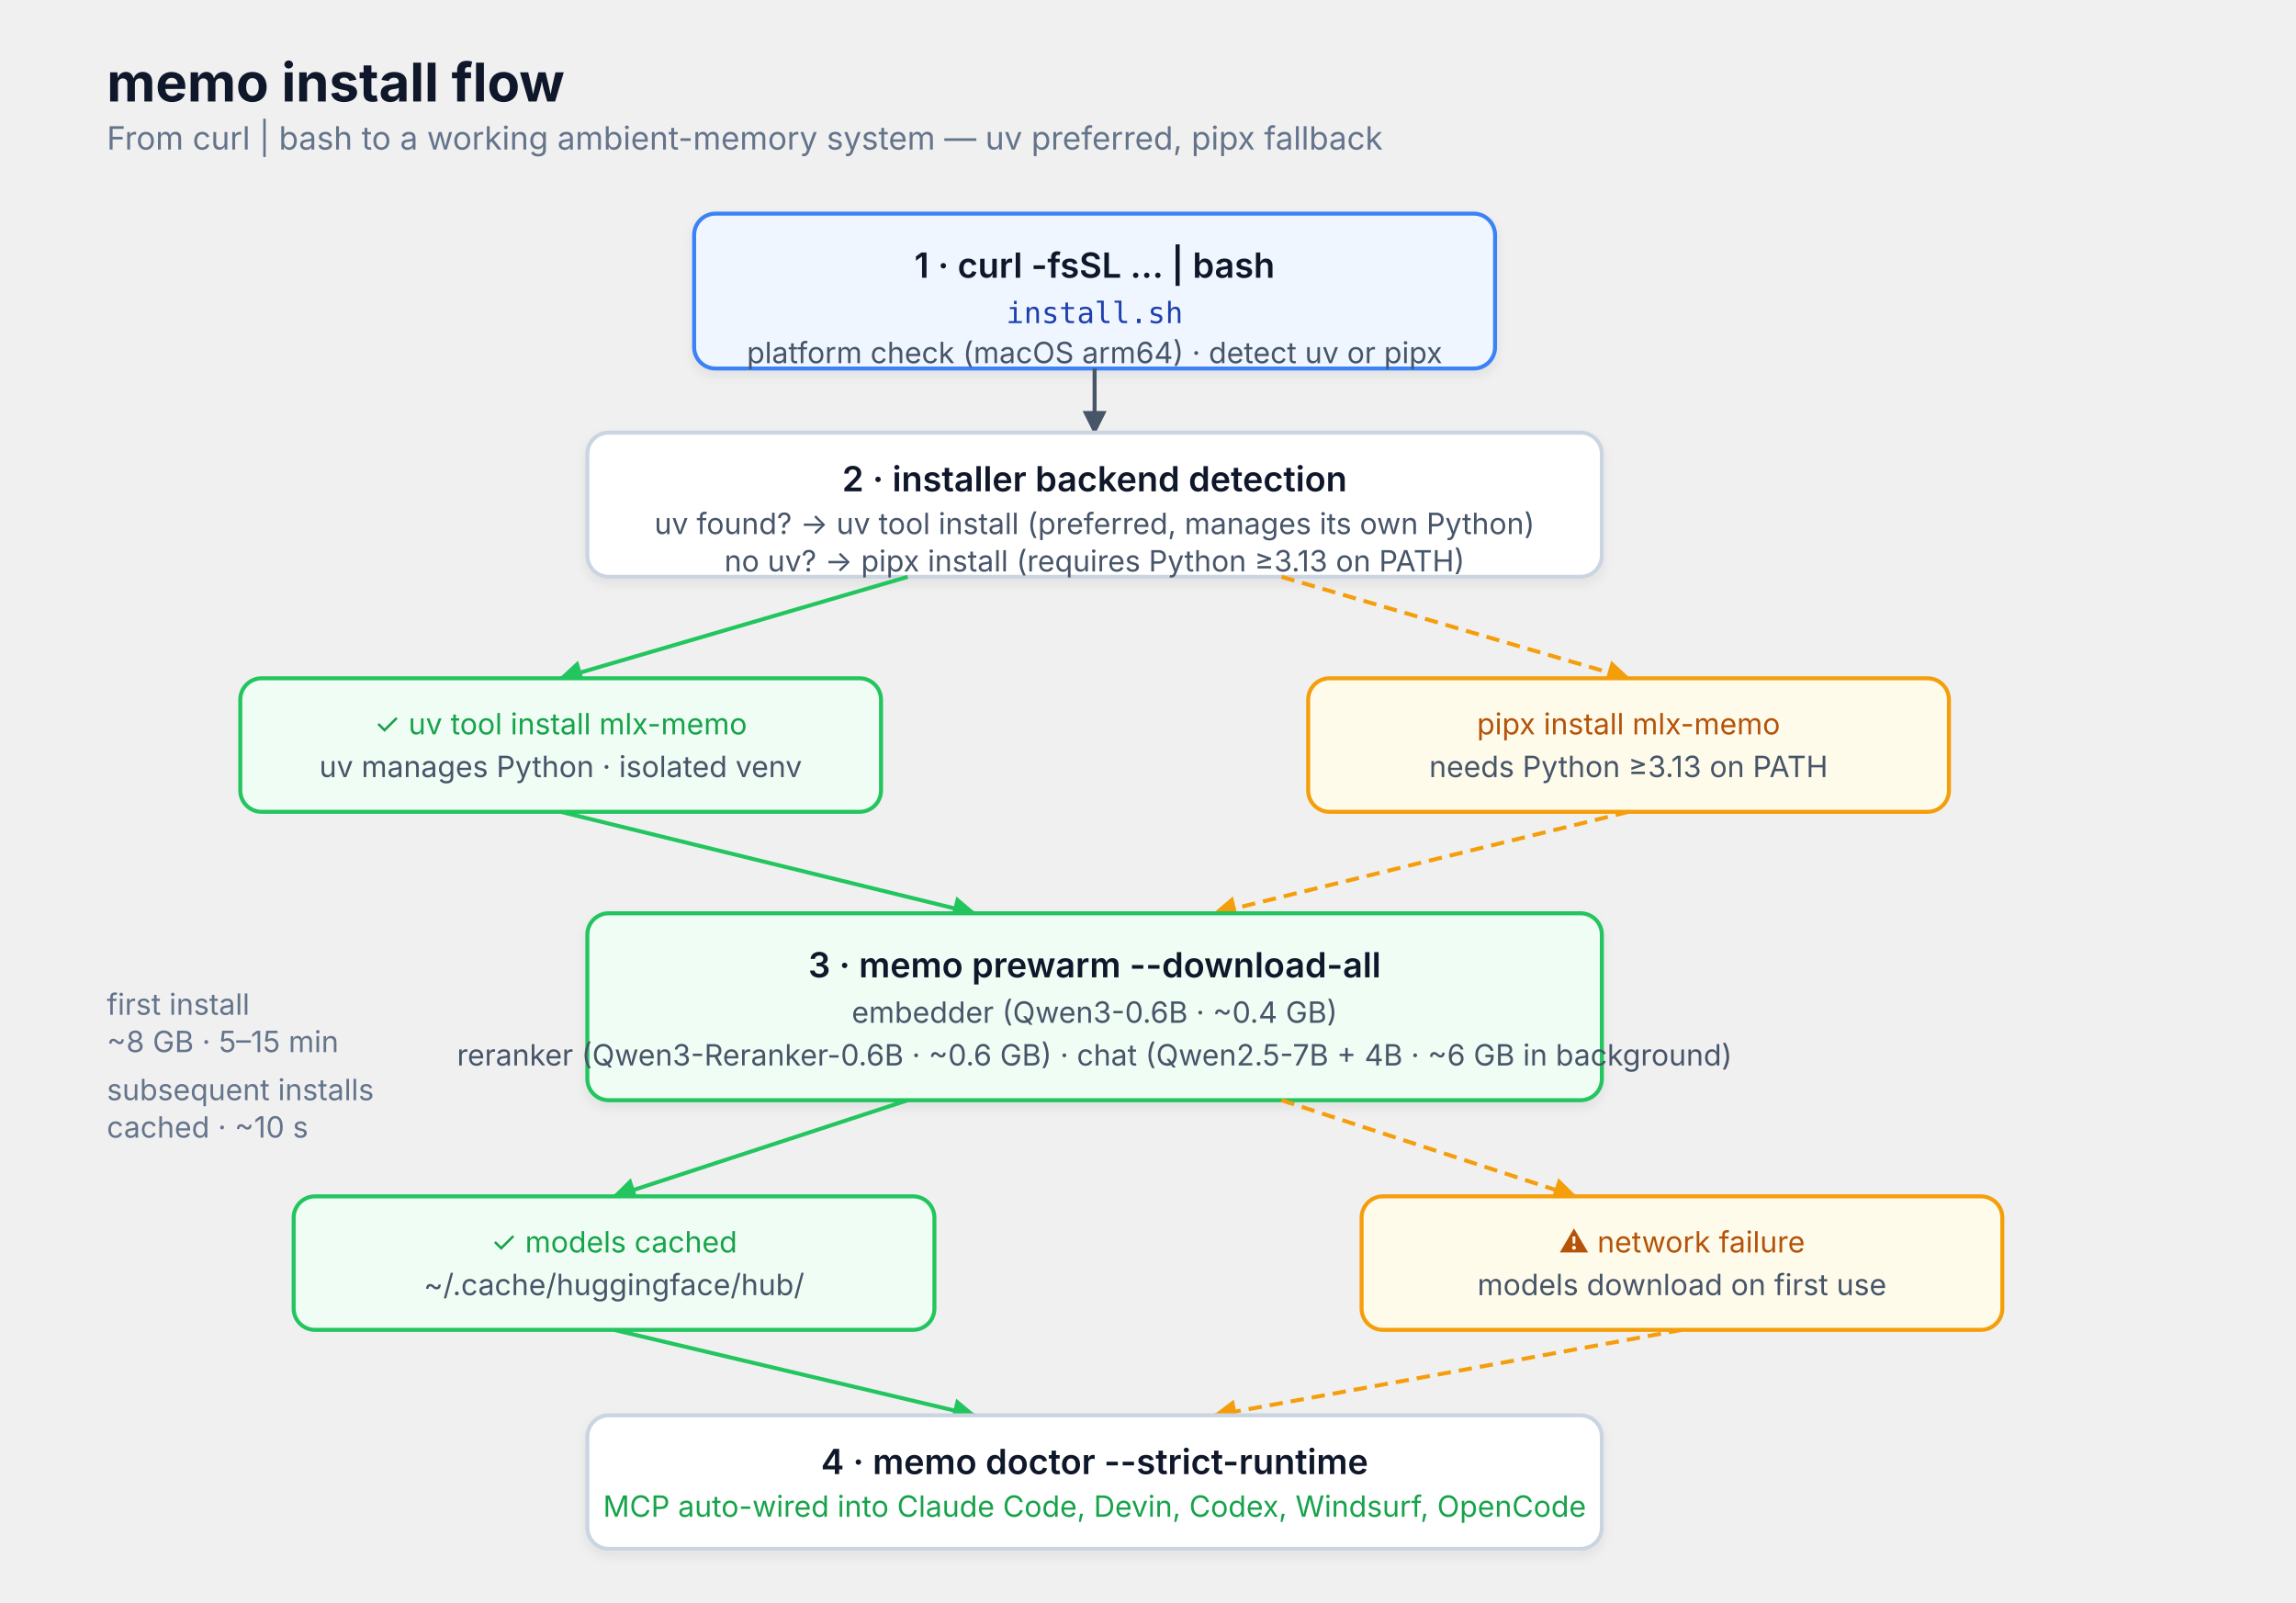
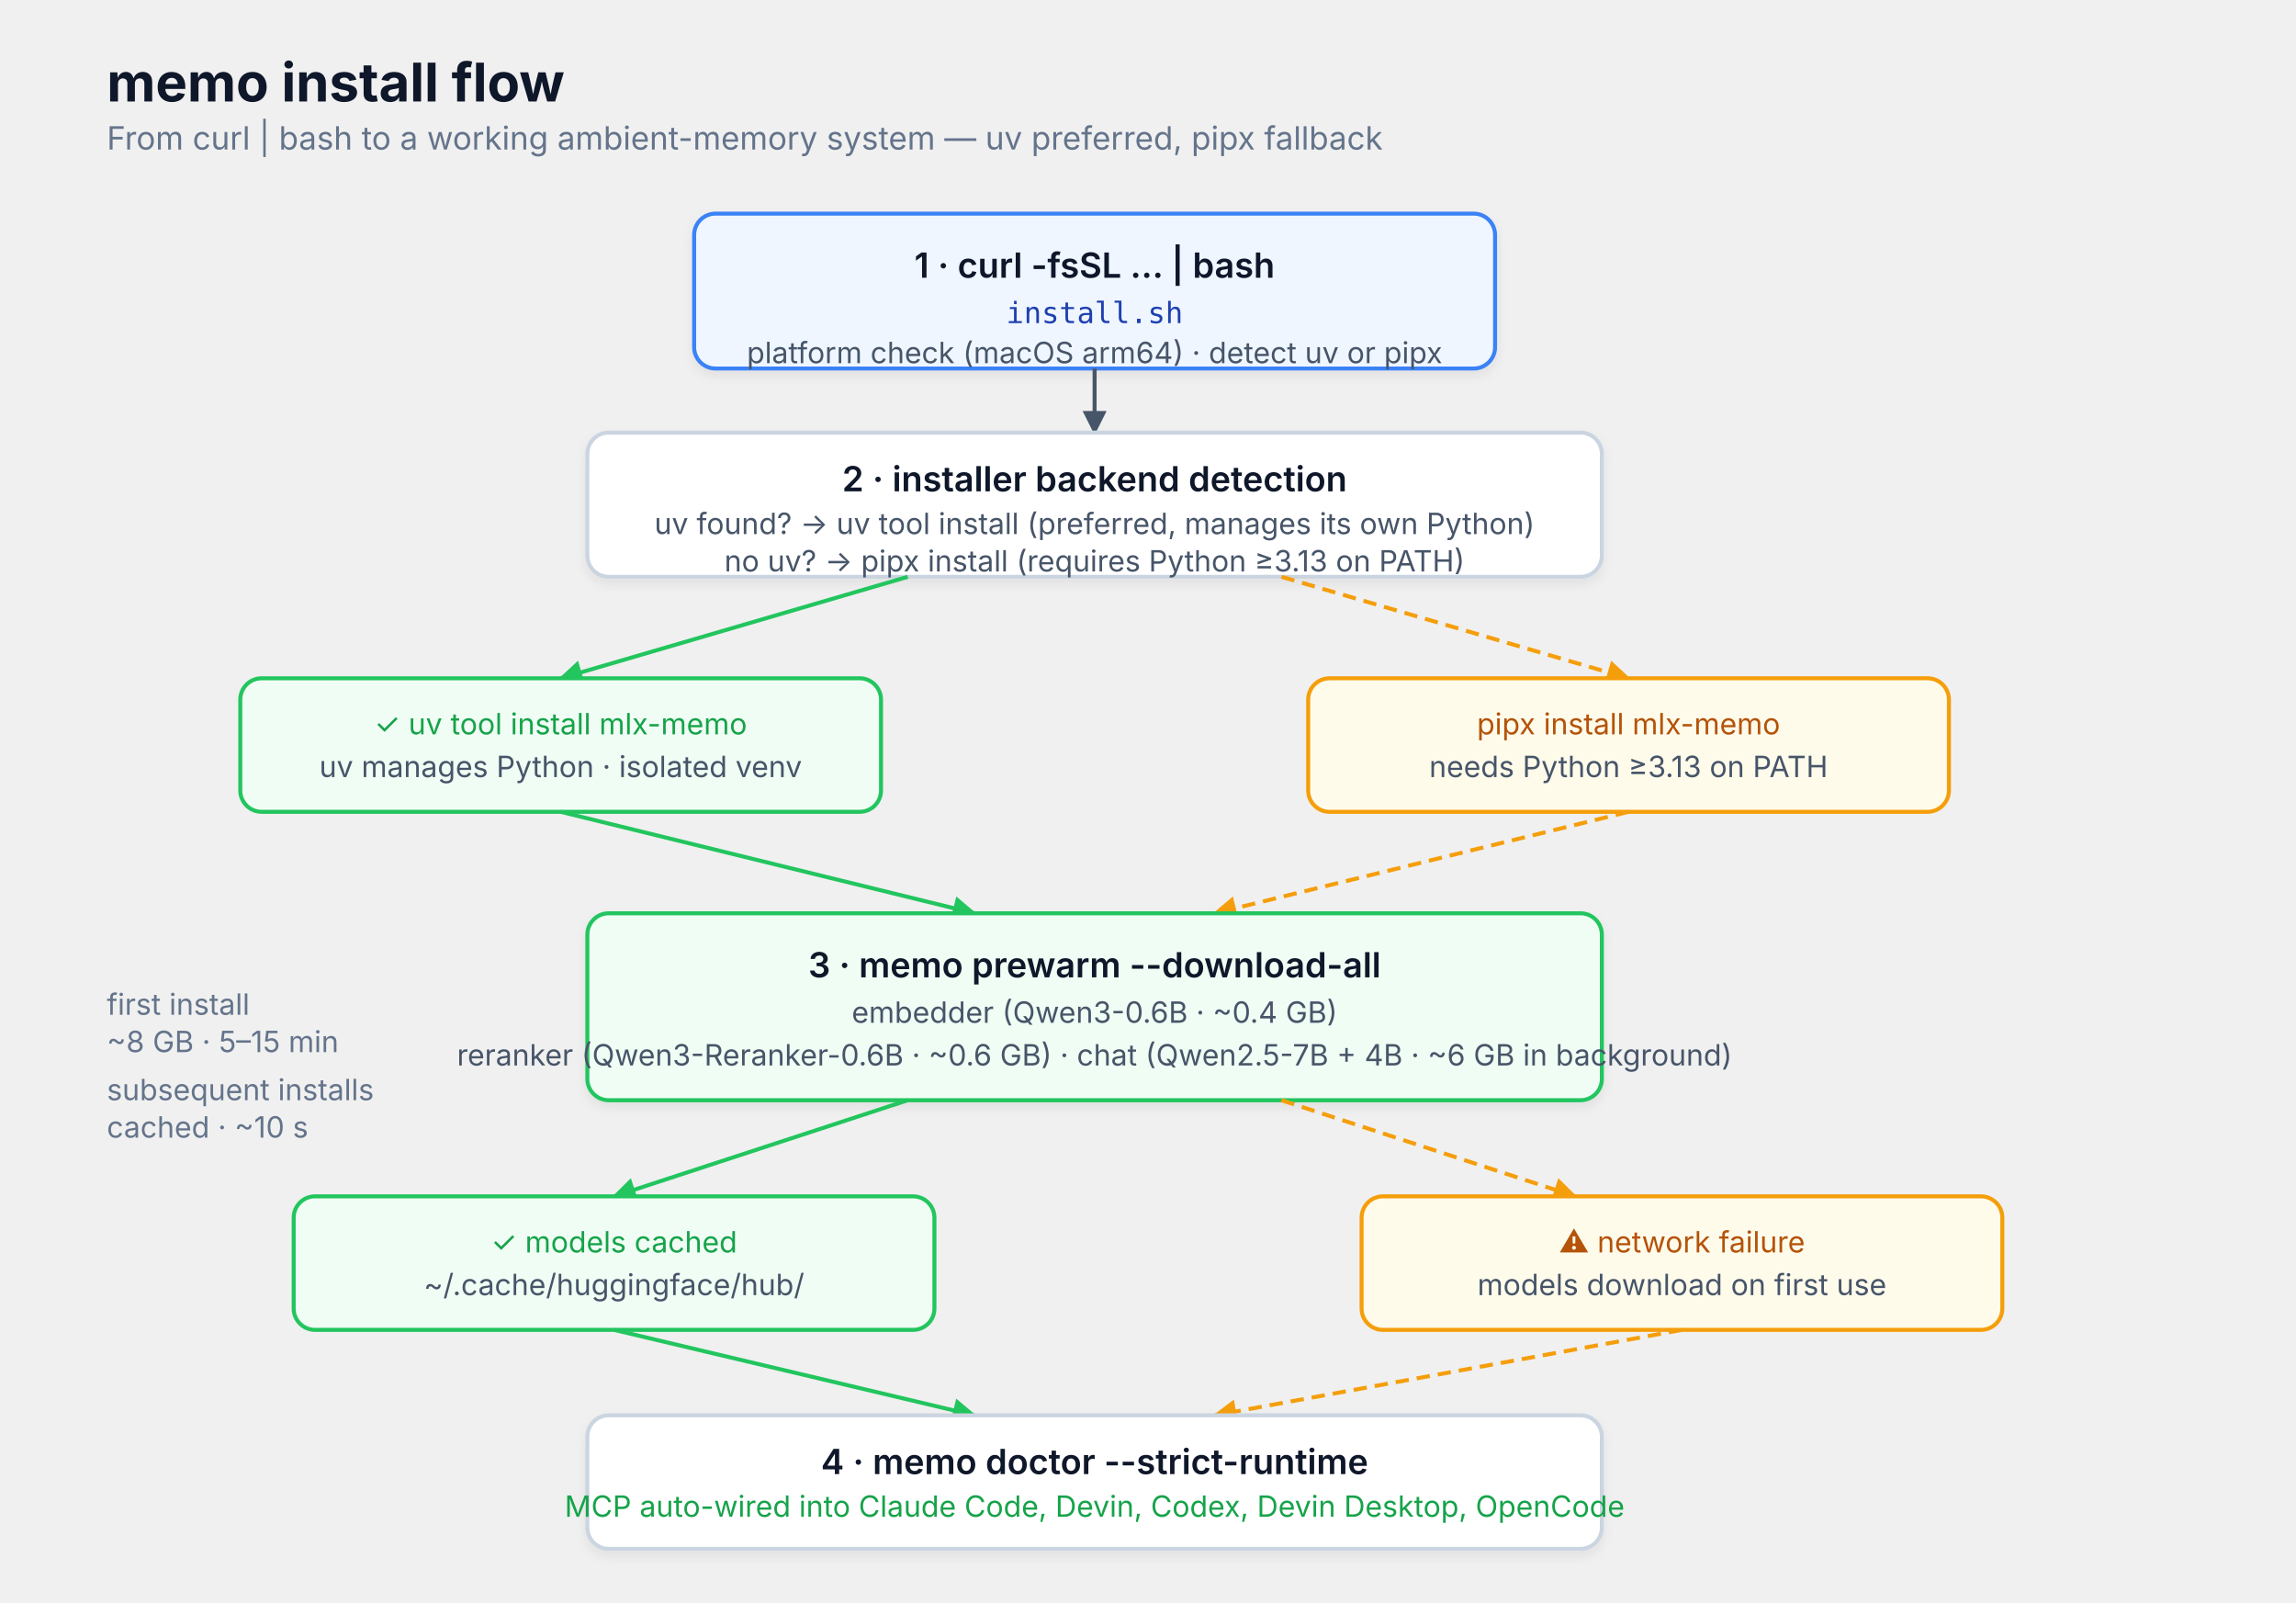
<svg xmlns="http://www.w3.org/2000/svg" viewBox="0 0 860 600" font-family="-apple-system, BlinkMacSystemFont, Segoe UI, sans-serif">
  <defs>
    <marker id="arr" viewBox="0 0 10 10" refX="9" refY="5" markerWidth="6" markerHeight="6" orient="auto">
      <path d="M0,0 L10,5 L0,10 z" fill="#475569" />
    </marker>
    <marker id="arr-ok" viewBox="0 0 10 10" refX="9" refY="5" markerWidth="6" markerHeight="6" orient="auto">
      <path d="M0,0 L10,5 L0,10 z" fill="#22c55e" />
    </marker>
    <marker id="arr-warn" viewBox="0 0 10 10" refX="9" refY="5" markerWidth="6" markerHeight="6" orient="auto">
      <path d="M0,0 L10,5 L0,10 z" fill="#f59e0b" />
    </marker>
    <filter id="sh" x="-15%" y="-15%" width="130%" height="130%">
      <feDropShadow dx="0" dy="2" stdDeviation="2" flood-opacity="0.07" />
    </filter>
  </defs>
  <style>
    .title   { font-size: 20px; font-weight: 700; fill: #0f172a; }
    .sub     { font-size: 12px; fill: #64748b; }
    .step    { font-size: 13px; font-weight: 600; fill: #0f172a; text-anchor: middle; }
    .detail  { font-size: 11px; fill: #475569; text-anchor: middle; }
    .label   { font-size: 11px; fill: #64748b; text-anchor: middle; }
    .cmd     { font-size: 11px; fill: #1e40af; text-anchor: middle; font-family: monospace; }
    .ok      { font-size: 11px; fill: #16a34a; text-anchor: middle; }
    .warn    { font-size: 11px; fill: #b45309; text-anchor: middle; }
    .box     { fill: #ffffff; stroke: #cbd5e1; stroke-width: 1.5; }
    .box-ok  { fill: #f0fdf4; stroke: #22c55e; stroke-width: 1.5; }
    .box-warn{ fill: #fffbeb; stroke: #f59e0b; stroke-width: 1.5; }
    .box-blue{ fill: #eff6ff; stroke: #3b82f6; stroke-width: 1.5; }
    .box-alt { fill: #fdf4ff; stroke: #a855f7; stroke-width: 1.5; }
    .line    { stroke: #475569; stroke-width: 1.5; fill: none; marker-end: url(#arr); }
    .line-ok { stroke: #22c55e; stroke-width: 1.5; fill: none; marker-end: url(#arr-ok); }
    .line-w  { stroke: #f59e0b; stroke-width: 1.5; fill: none; stroke-dasharray: 5 3; marker-end: url(#arr-warn); }
  </style>
  <text x="40" y="38" class="title">memo install flow</text>
  <text x="40" y="56" class="sub">From curl | bash to a working ambient-memory system — uv preferred, pipx fallback</text>
  <rect x="260" y="80" width="300" height="58" rx="8" class="box box-blue" filter="url(#sh)" />
  <text x="410" y="104" class="step">1 · curl -fsSL … | bash</text>
  <text x="410" y="121" class="cmd">install.sh</text>
  <text x="410" y="136" class="detail">platform check (macOS arm64) · detect uv or pipx</text>
  <line class="line" x1="410" y1="138" x2="410" y2="162" />
  <rect x="220" y="162" width="380" height="54" rx="8" class="box" filter="url(#sh)" />
  <text x="410" y="184" class="step">2 · installer backend detection</text>
  <text x="410" y="200" class="detail">uv found? → uv tool install (preferred, manages its own Python)</text>
  <text x="410" y="214" class="detail">no uv? → pipx install (requires Python ≥3.13 on PATH)</text>
  <line class="line-ok" x1="340" y1="216" x2="210" y2="254" />
  <line class="line-w" x1="480" y1="216" x2="610" y2="254" />
  <rect x="90" y="254" width="240" height="50" rx="8" class="box box-ok" />
  <text x="210" y="275" class="ok">✓ uv tool install mlx-memo</text>
  <text x="210" y="291" class="detail">uv manages Python · isolated venv</text>
  <rect x="490" y="254" width="240" height="50" rx="8" class="box box-warn" />
  <text x="610" y="275" class="warn">pipx install mlx-memo</text>
  <text x="610" y="291" class="detail">needs Python ≥3.13 on PATH</text>
  <line class="line-ok" x1="210" y1="304" x2="365" y2="342" />
  <line class="line-w" x1="610" y1="304" x2="455" y2="342" />
  <rect x="220" y="342" width="380" height="70" rx="8" class="box box-ok" filter="url(#sh)" />
  <text x="410" y="366" class="step">3 · memo prewarm --download-all</text>
  <text x="410" y="383" class="detail">embedder  (Qwen3-0.6B · ~0.4 GB)</text>
  <text x="410" y="399" class="detail">reranker  (Qwen3-Reranker-0.6B · ~0.6 GB)  ·  chat (Qwen2.5-7B + 4B · ~6 GB in background)</text>
  <line class="line-ok" x1="340" y1="412" x2="230" y2="448" />
  <line class="line-w" x1="480" y1="412" x2="590" y2="448" />
  <rect x="110" y="448" width="240" height="50" rx="8" class="box box-ok" />
  <text x="230" y="469" class="ok">✓ models cached</text>
  <text x="230" y="485" class="detail">~/.cache/huggingface/hub/</text>
  <rect x="510" y="448" width="240" height="50" rx="8" class="box box-warn" />
  <text x="630" y="469" class="warn">⚠ network failure</text>
  <text x="630" y="485" class="detail">models download on first use</text>
  <line class="line-ok" x1="230" y1="498" x2="365" y2="530" />
  <line class="line-w" x1="630" y1="498" x2="455" y2="530" />
  <rect x="220" y="530" width="380" height="50" rx="8" class="box" filter="url(#sh)" />
  <text x="410" y="552" class="step">4 · memo doctor --strict-runtime</text>
-   <text x="410" y="568" class="ok">MCP auto-wired into Claude Code, Devin, Codex, Windsurf, OpenCode</text>
+   <text x="410" y="568" class="ok">MCP auto-wired into Claude Code, Devin, Codex, Devin Desktop, OpenCode</text>
  <text x="40" y="380" class="label" style="text-anchor:start">first install</text>
  <text x="40" y="394" class="label" style="text-anchor:start">~8 GB · 5–15 min</text>
  <text x="40" y="412" class="label" style="text-anchor:start">subsequent installs</text>
  <text x="40" y="426" class="label" style="text-anchor:start">cached · ~10 s</text>
</svg>
